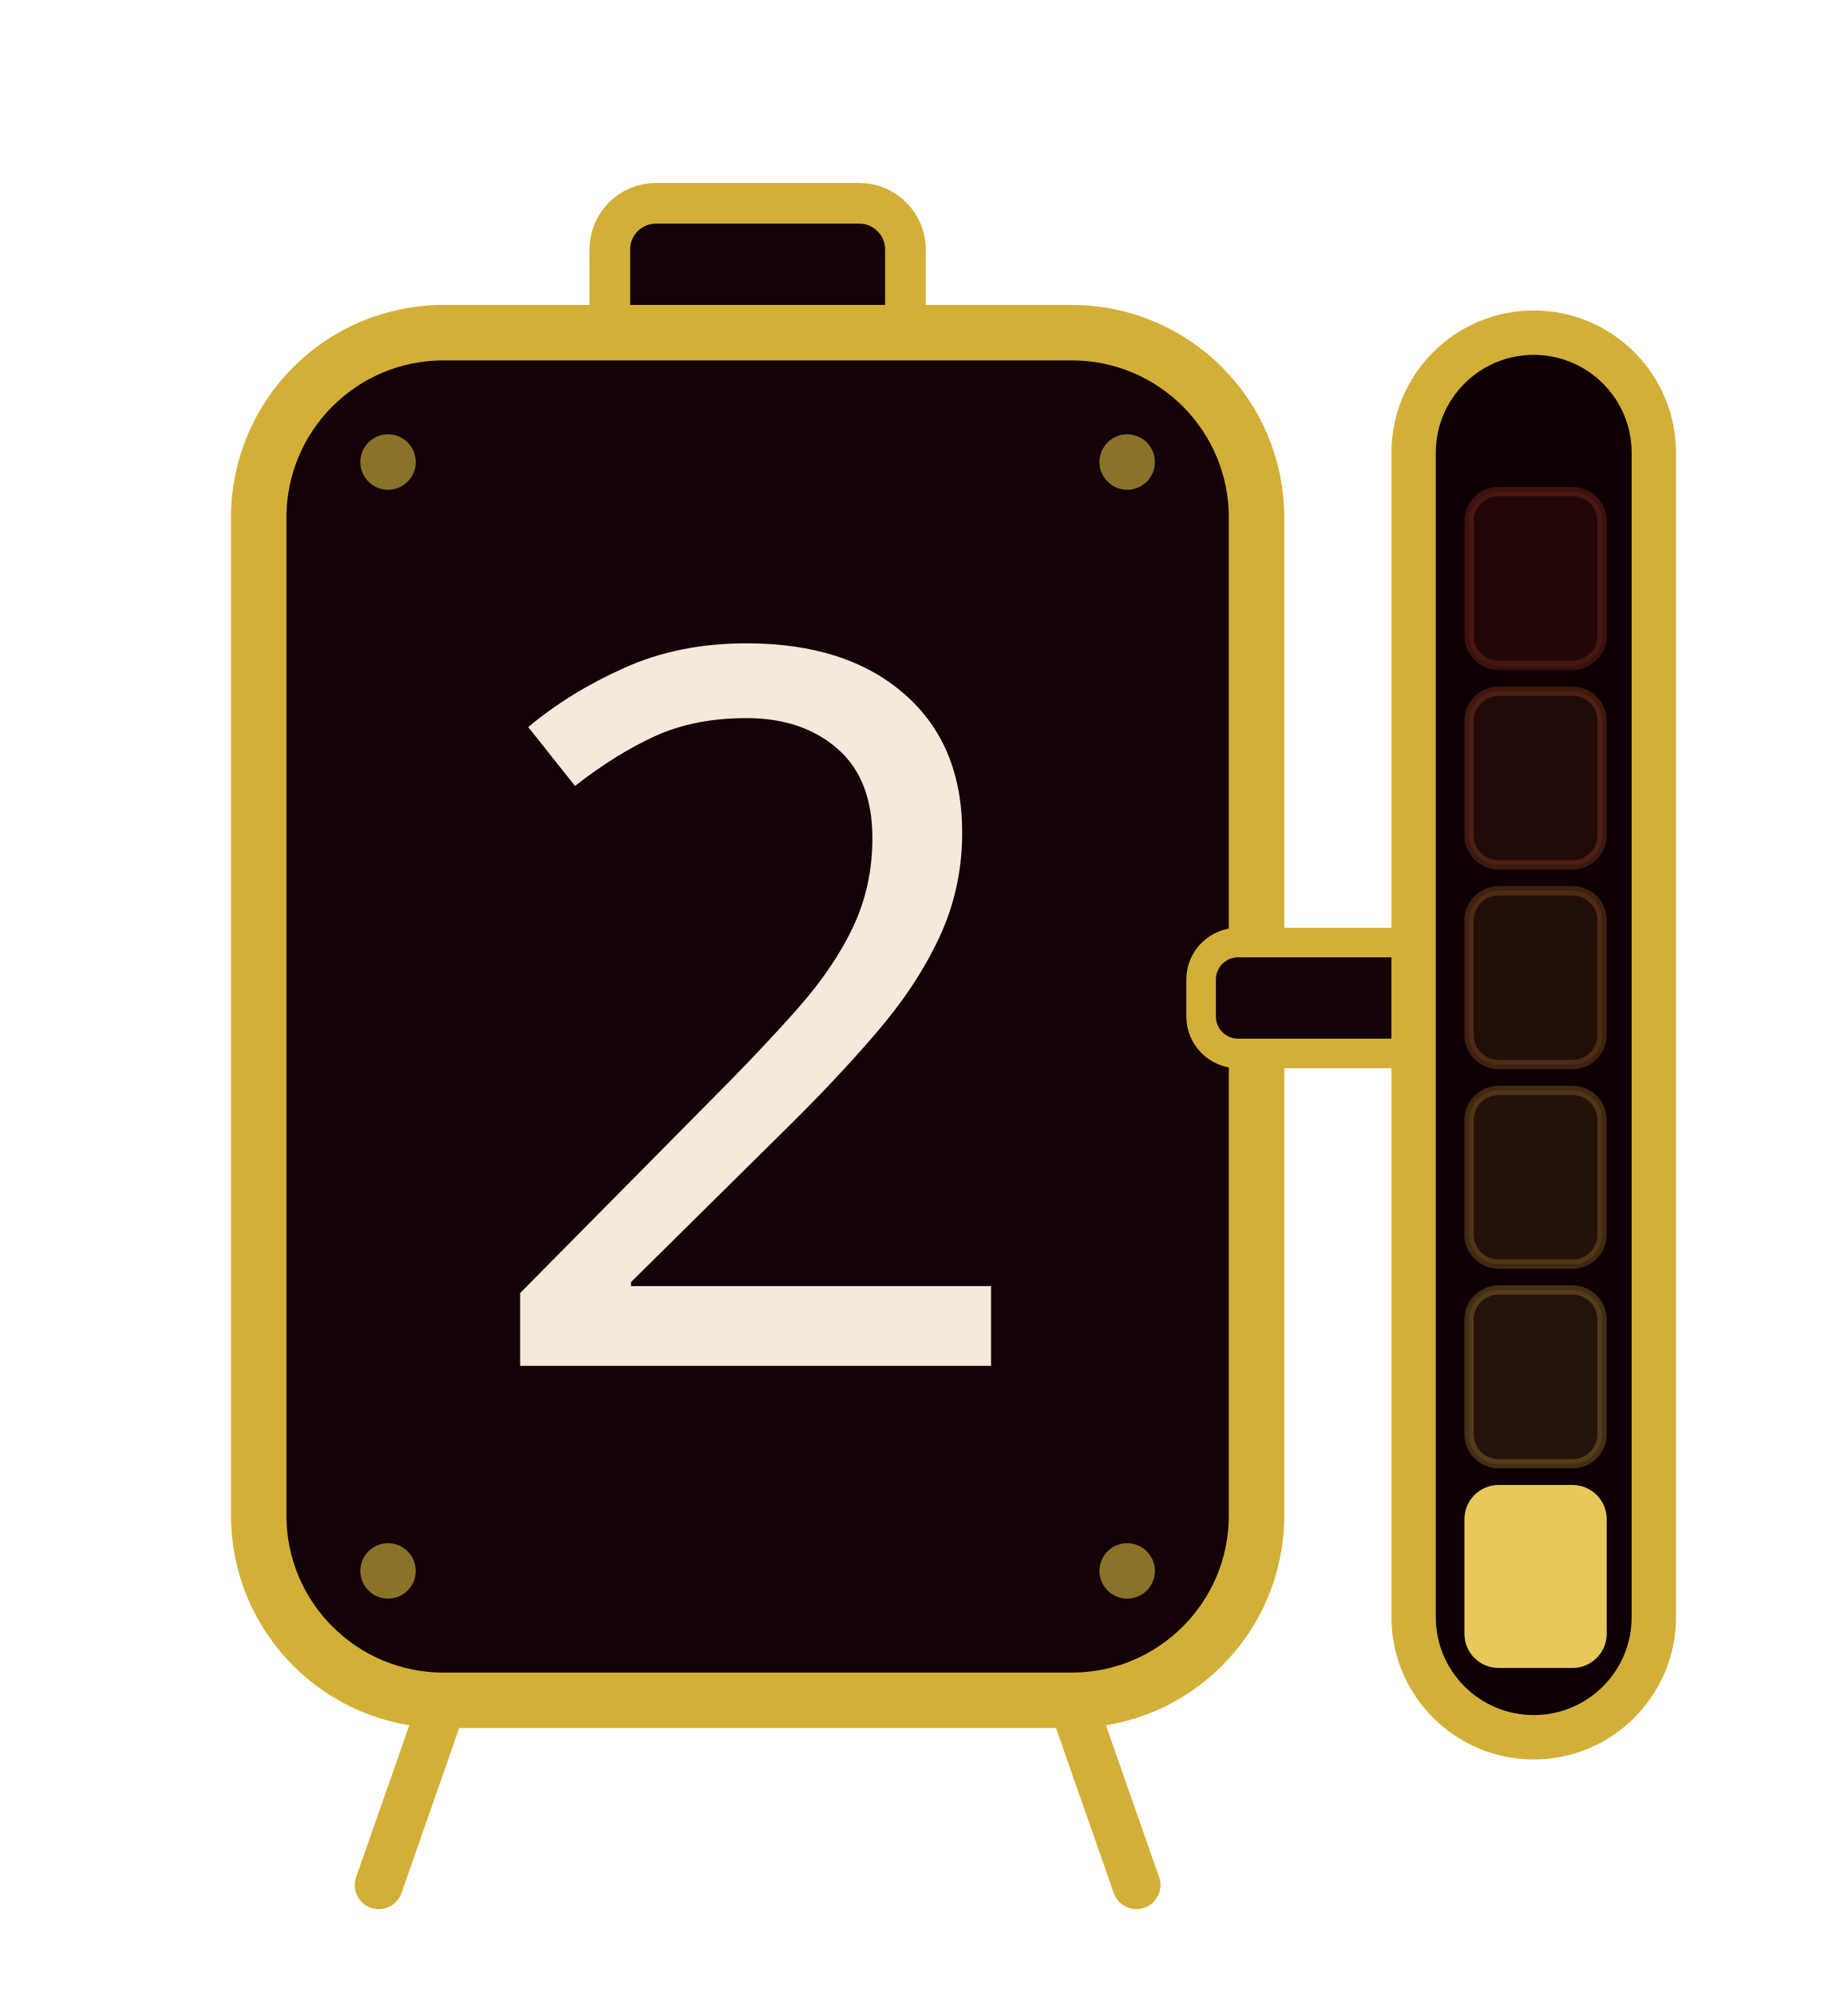
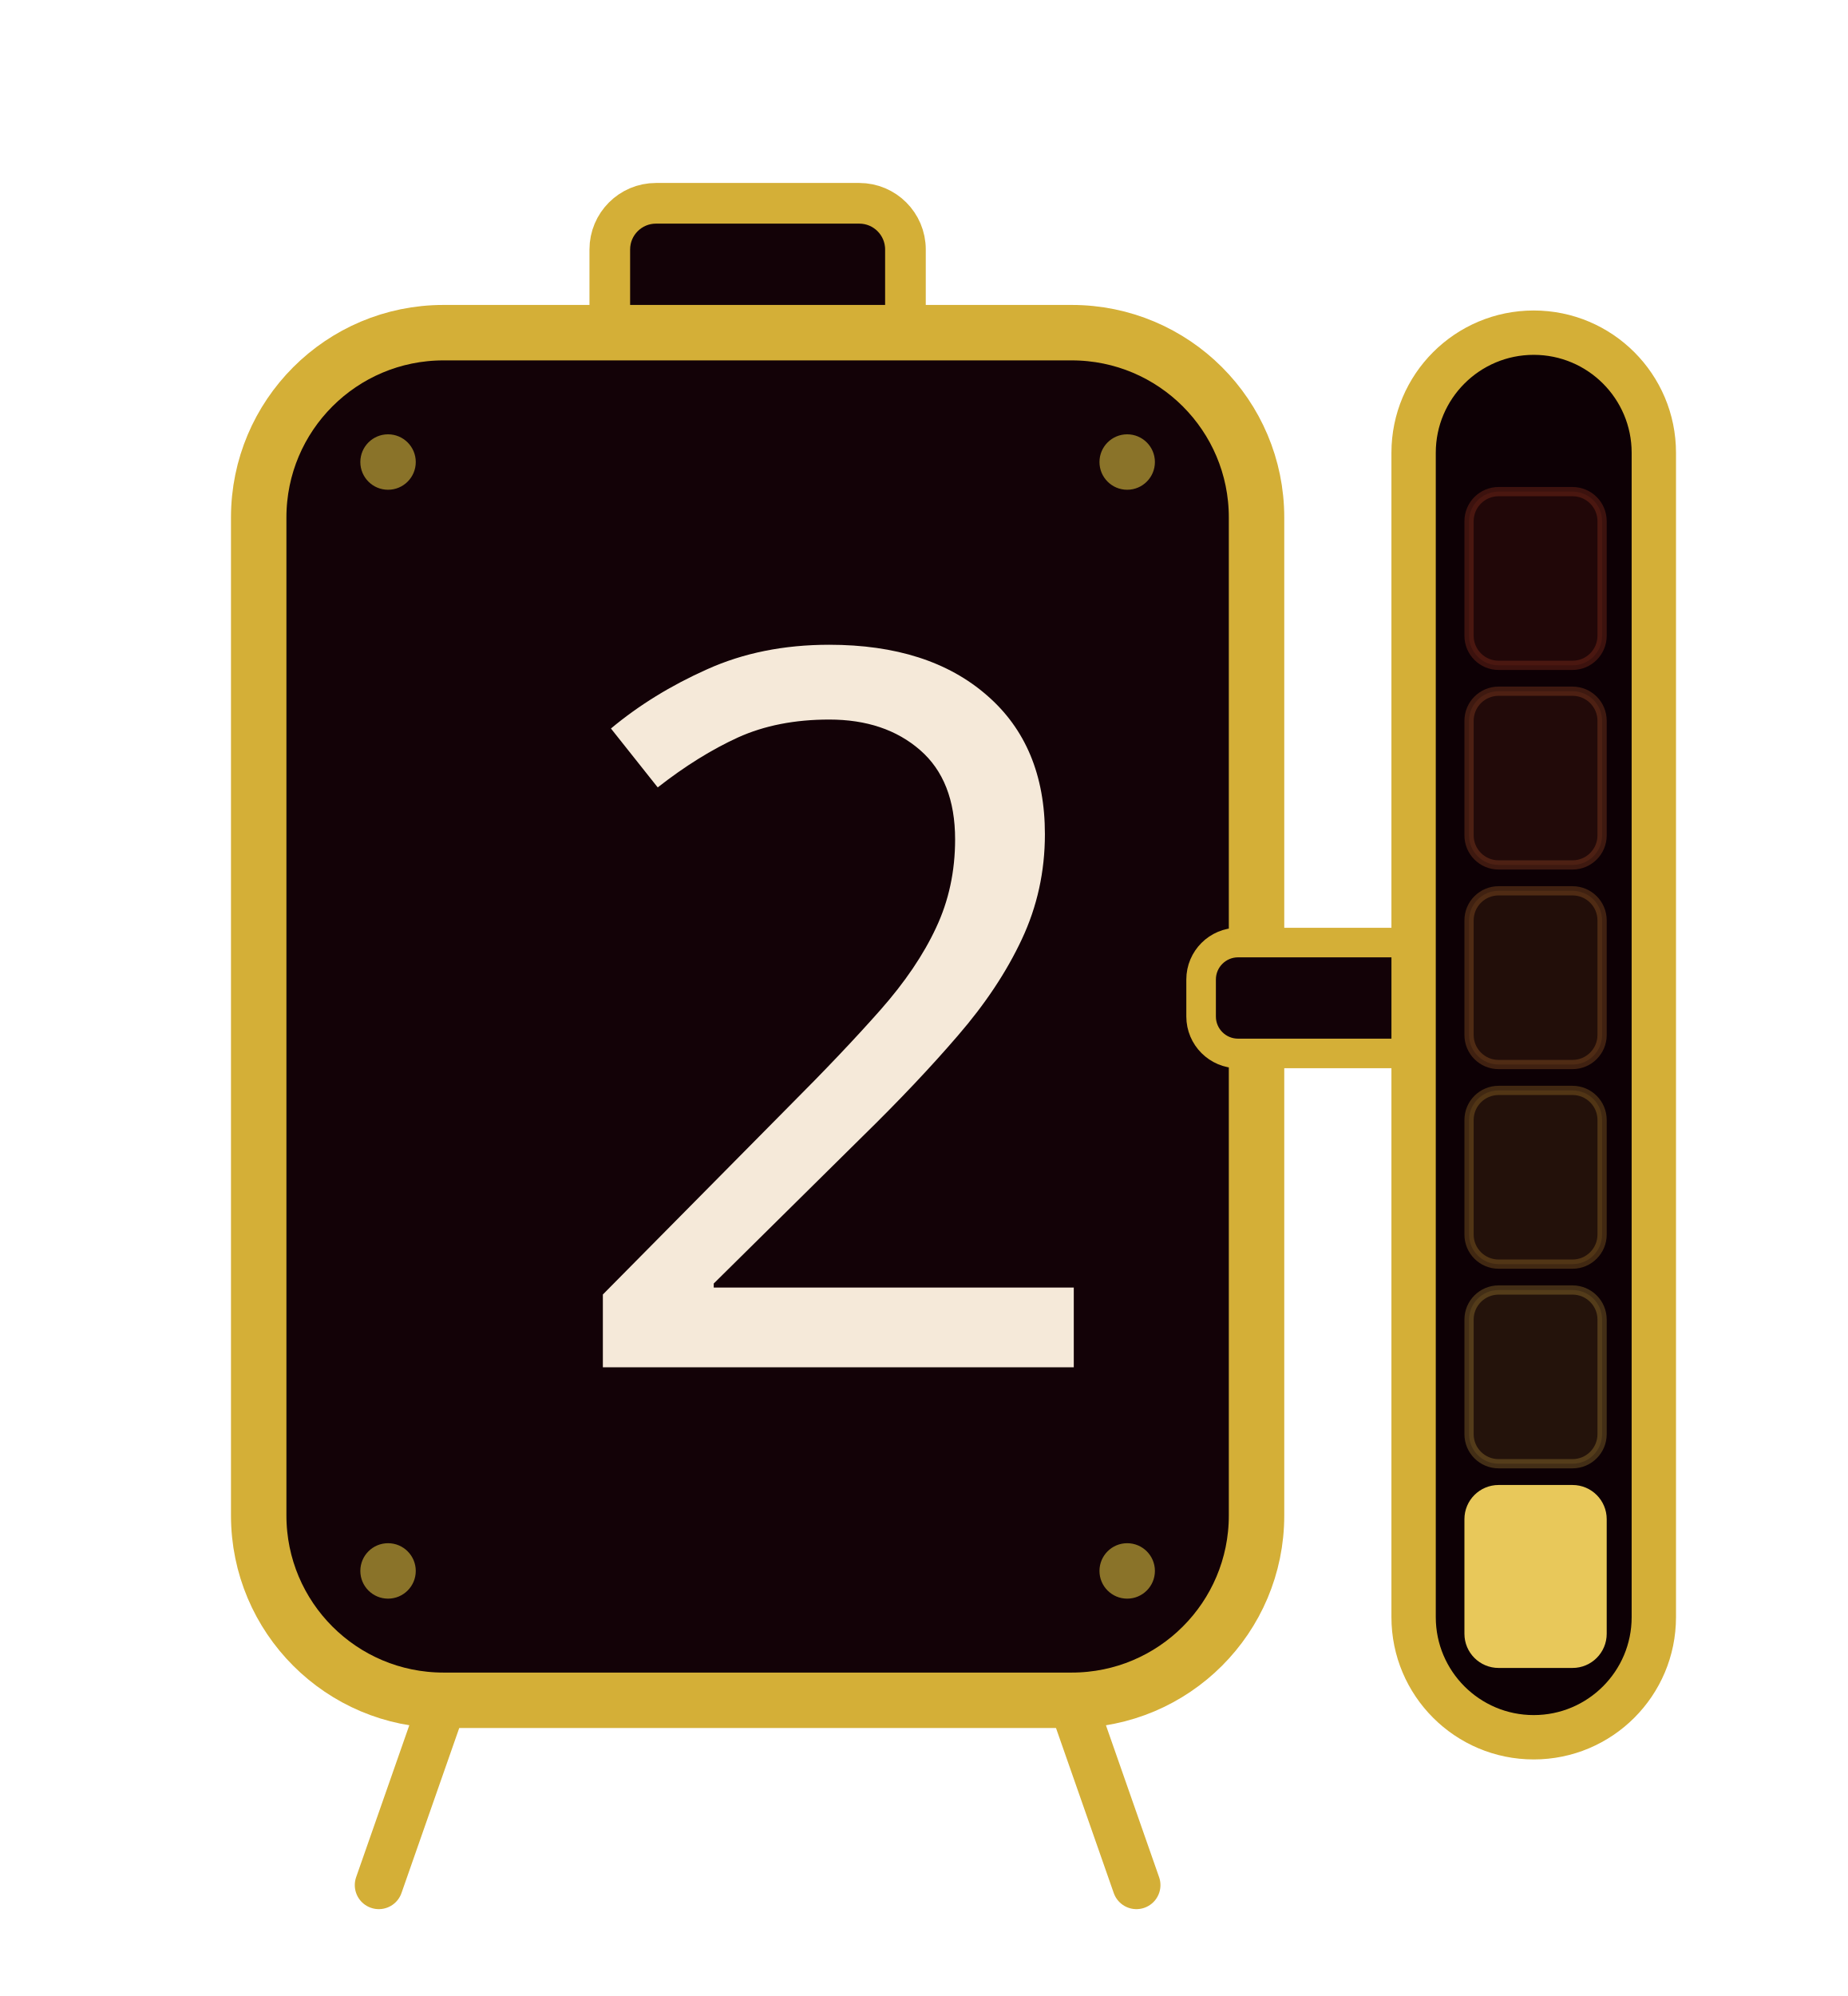
<svg xmlns="http://www.w3.org/2000/svg" viewBox="0 0 100 108" width="200" height="216">
  <rect x="33" y="11" width="16" height="8" rx="2.5" fill="#130207" stroke="#d4af37" stroke-width="2.2" />
  <path d="M24 92 l-3.5 10 M58 92 l3.5 10" stroke="#d4af37" stroke-width="2.6" stroke-linecap="round" />
  <rect x="14" y="18" width="54" height="74" rx="10" fill="#130207" stroke="#d4af37" stroke-width="3" />
  <circle cx="21" cy="25" r="1.5" fill="#8a7329" />
  <circle cx="61" cy="25" r="1.5" fill="#8a7329" />
  <circle cx="21" cy="85" r="1.5" fill="#8a7329" />
  <circle cx="61" cy="85" r="1.5" fill="#8a7329" />
-   <text x="41" y="73.9" text-anchor="middle" font-family="'Bebas Neue', Impact, sans-serif" font-size="54" fill="#f5e9d9">2</text>
+   <text x="30.03" y="73.98" font-family="'Bebas Neue', Impact, sans-serif" font-size="54" fill="#f5e9d9">2</text>
  <rect x="65" y="51" width="14" height="6" rx="2" fill="#130207" stroke="#d4af37" stroke-width="1.6" />
  <rect x="76.5" y="18" width="13" height="76" rx="6.5" fill="#0d0005" stroke="#d4af37" stroke-width="2.4" />
  <rect x="79.5" y="80.6" width="7.2" height="9.4" rx="1.6" fill="#e8c85a" fill-opacity="1" stroke="#e8c85a" stroke-opacity="1" stroke-width="0.5" />
  <rect x="79.5" y="69.8" width="7.2" height="9.4" rx="1.6" fill="#dcb246" fill-opacity="0.11" stroke="#dcb246" stroke-opacity="0.26" stroke-width="0.5" />
  <rect x="79.5" y="59.0" width="7.2" height="9.4" rx="1.6" fill="#d49a37" fill-opacity="0.11" stroke="#d49a37" stroke-opacity="0.26" stroke-width="0.5" />
  <rect x="79.5" y="48.2" width="7.2" height="9.4" rx="1.6" fill="#cf7f33" fill-opacity="0.11" stroke="#cf7f33" stroke-opacity="0.26" stroke-width="0.5" />
  <rect x="79.5" y="37.4" width="7.2" height="9.4" rx="1.6" fill="#c8632e" fill-opacity="0.11" stroke="#c8632e" stroke-opacity="0.26" stroke-width="0.5" />
  <rect x="79.5" y="26.6" width="7.2" height="9.4" rx="1.6" fill="#c0472a" fill-opacity="0.11" stroke="#c0472a" stroke-opacity="0.26" stroke-width="0.5" />
</svg>
